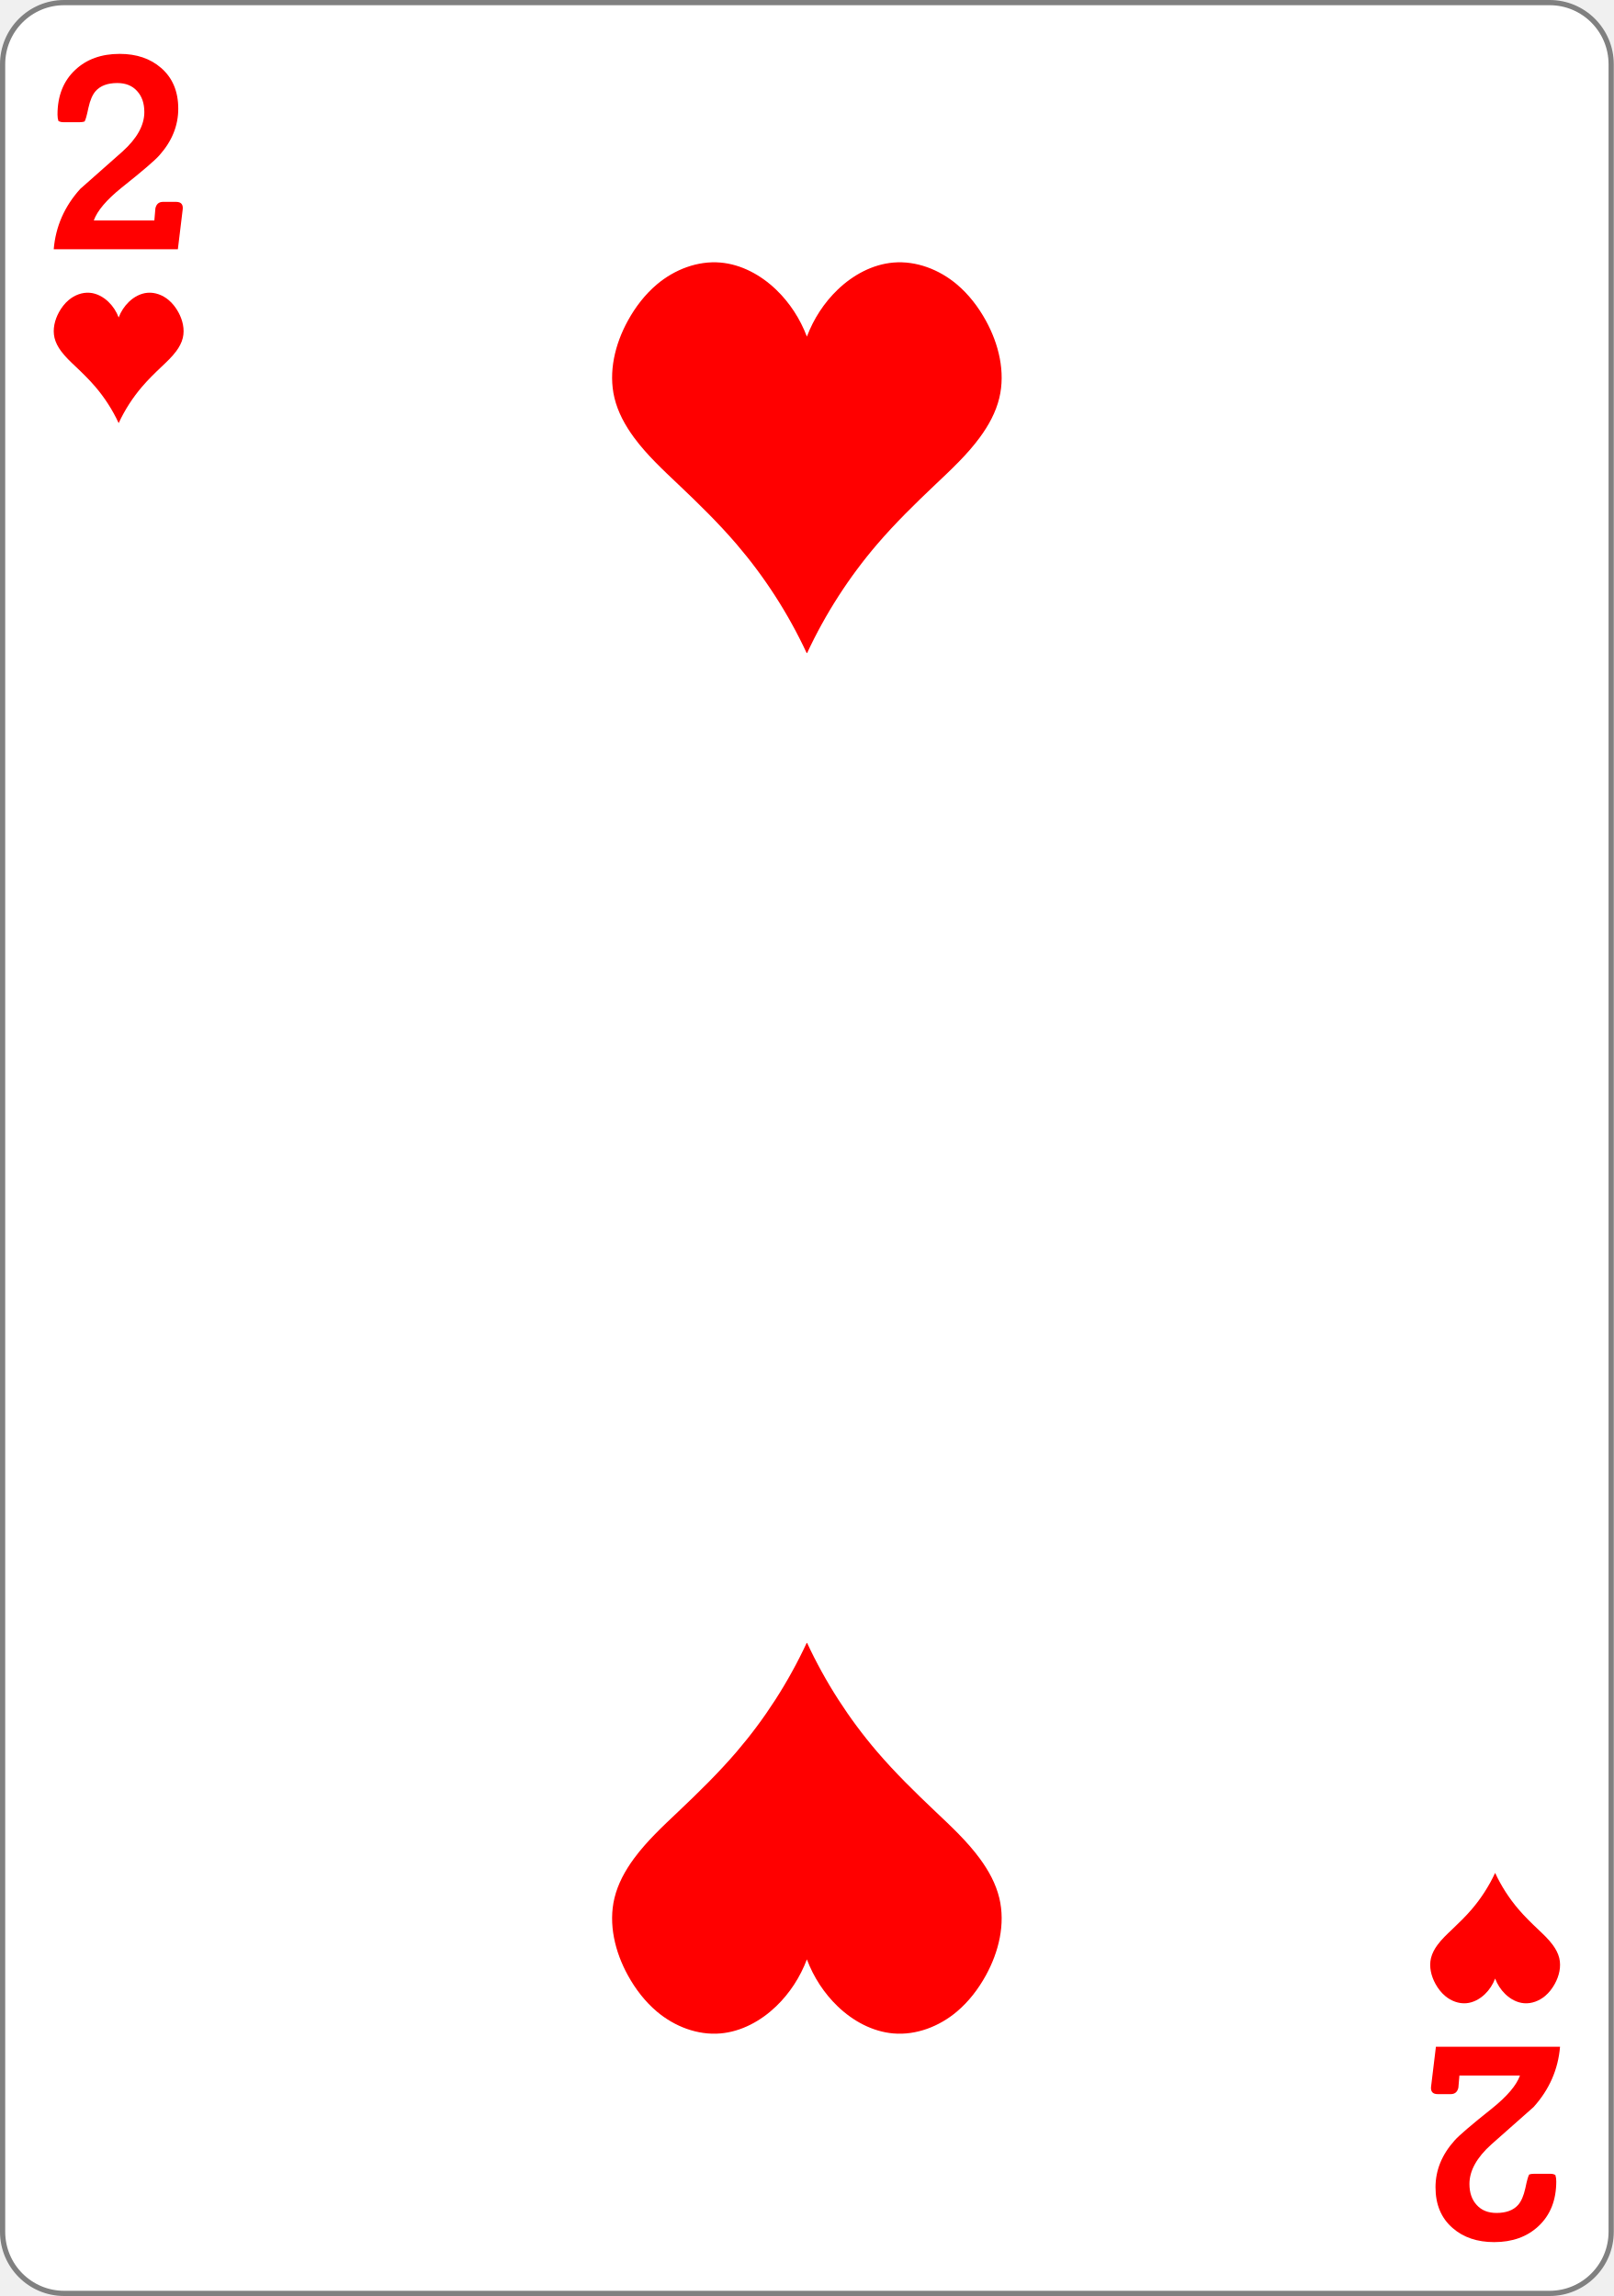
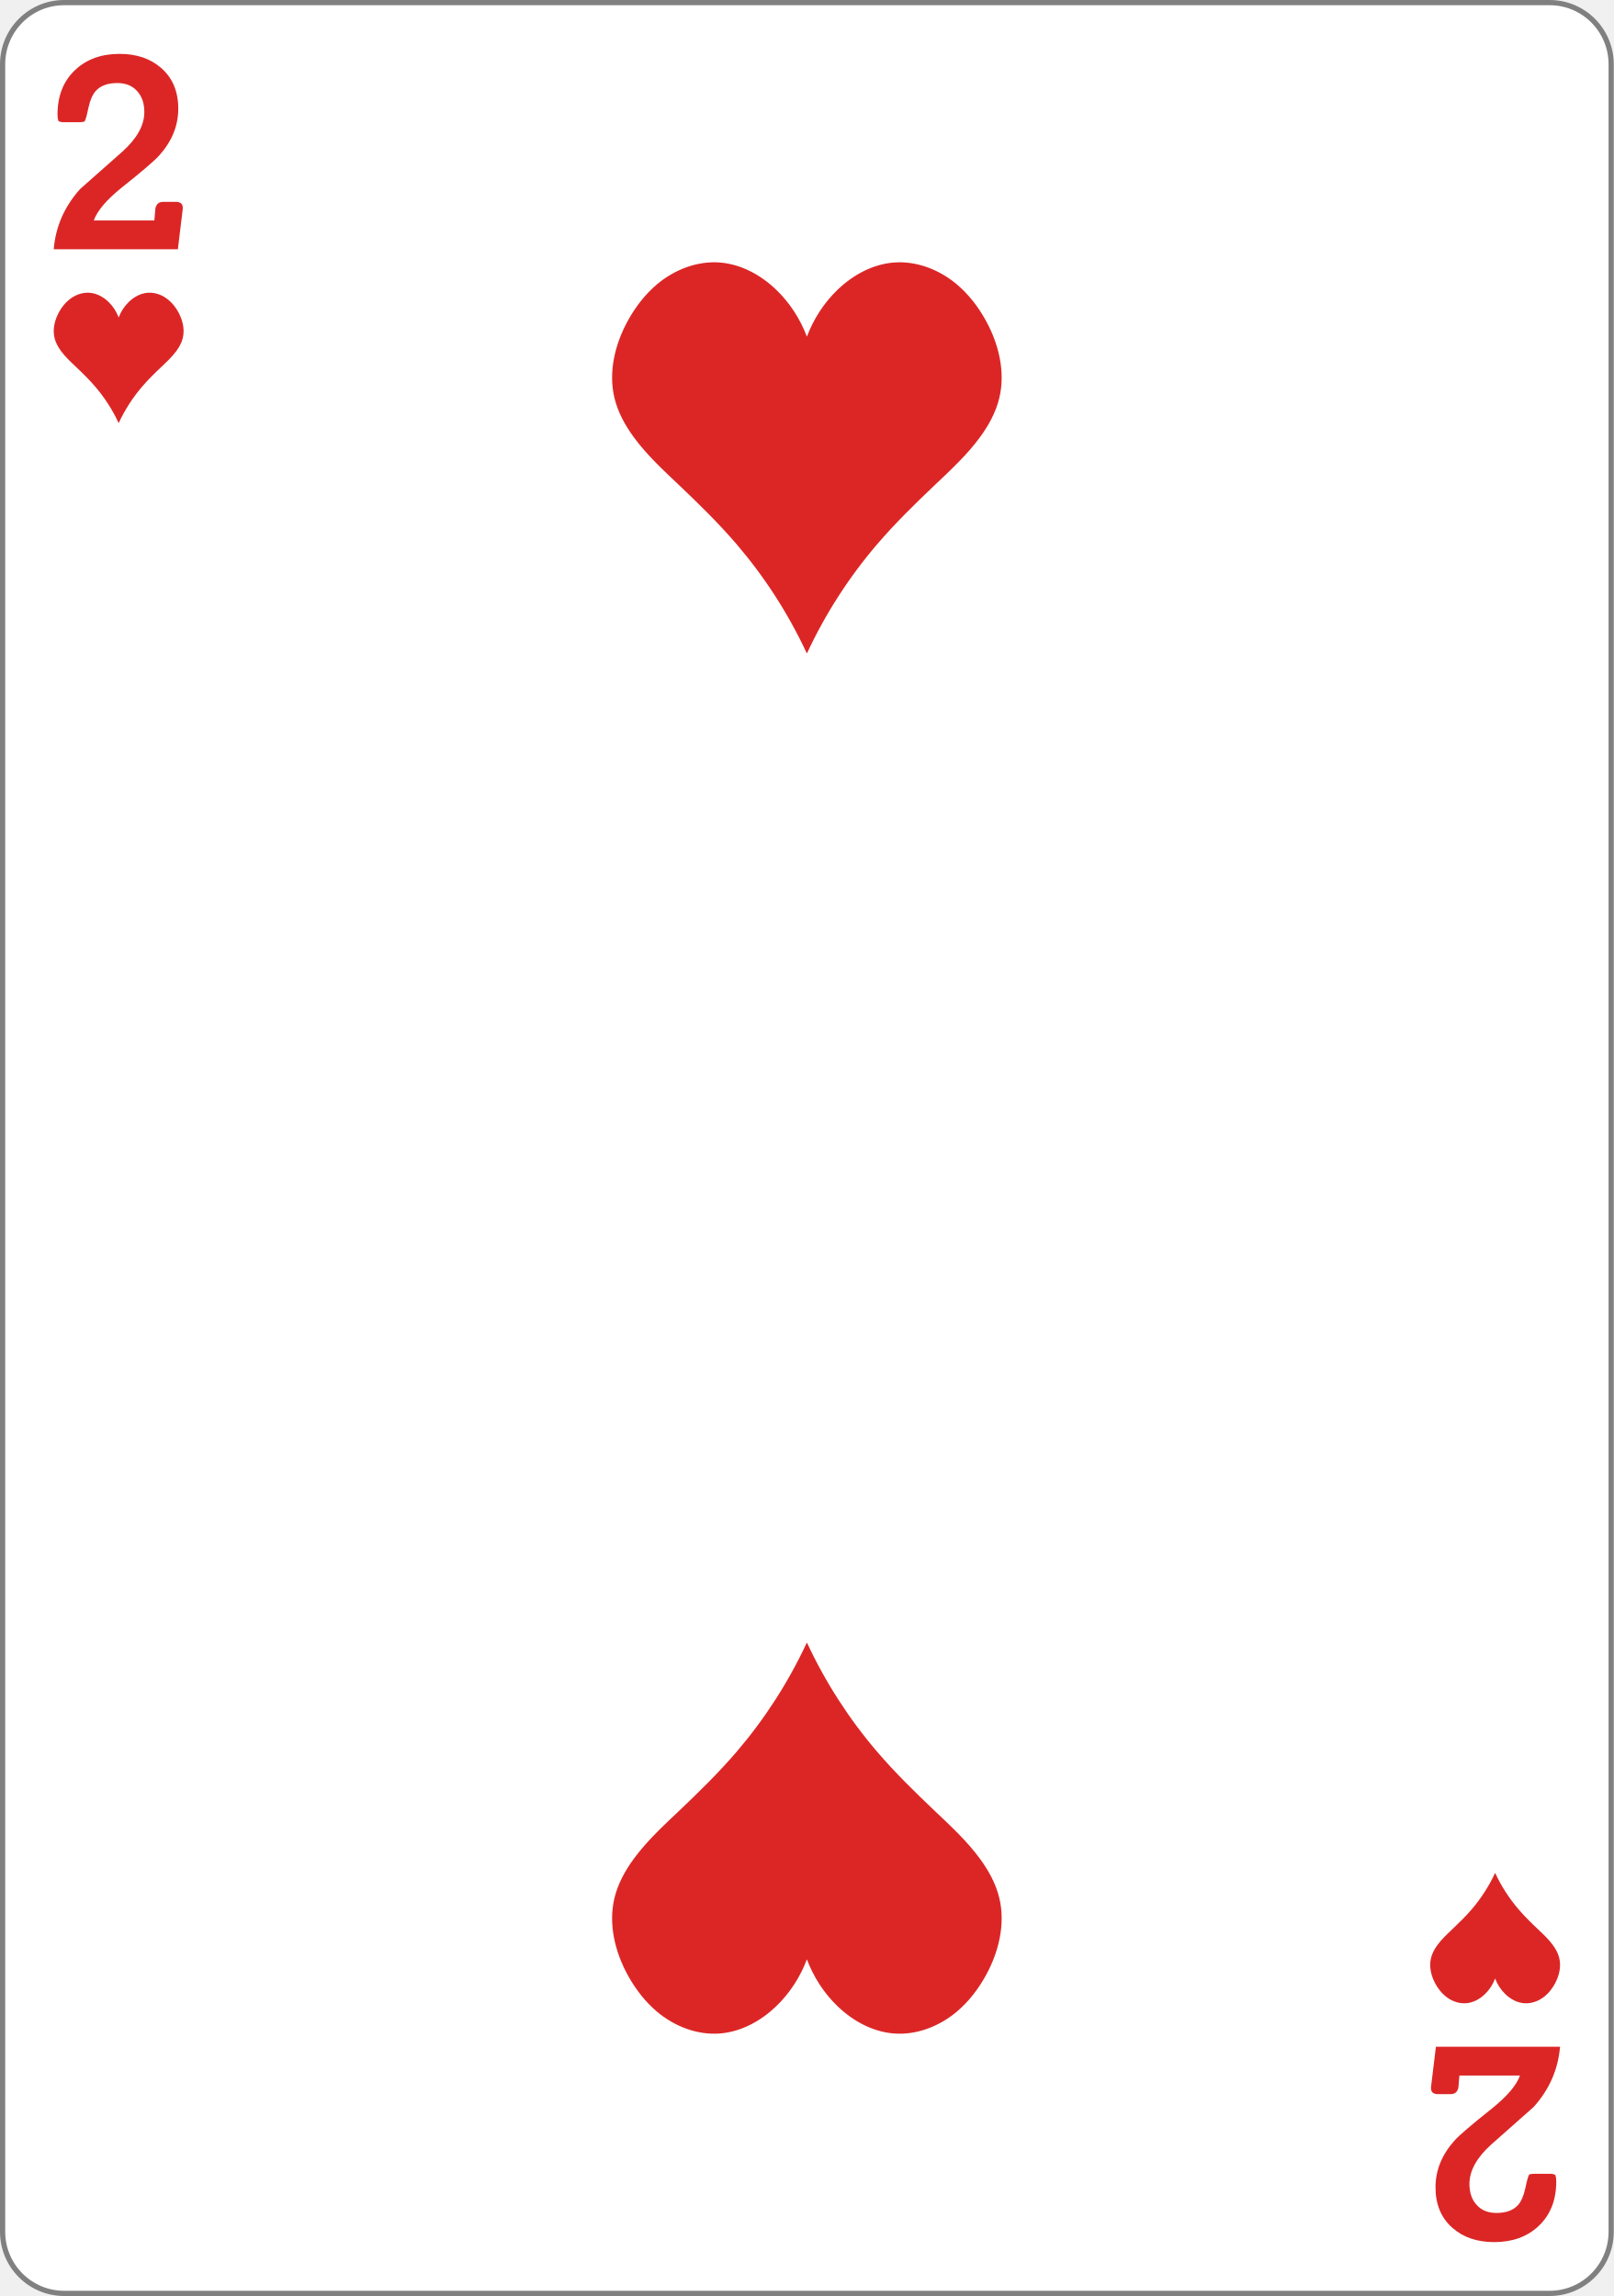
<svg xmlns="http://www.w3.org/2000/svg" width="234" height="333" id="svg2" version="1.1">
  <defs id="defs4" />
  <g id="layer1" transform="translate(0,-719.3622)">
    <g id="g913">
      <rect rx="8.919" ry="8.946" y="719.74" x="0.378" height="332.244" width="233.244" id="rect4266" style="fill:#ffffff;fill-opacity:1;stroke:#808080;stroke-width:0.756;stroke-linecap:butt;stroke-linejoin:miter;stroke-miterlimit:4;stroke-dasharray:none;stroke-opacity:1" />
      <g transform="matrix(0.07348588,0,0,0.07370838,-248.0173,933.6006)" id="g4233" style="fill:none;stroke:#000000;stroke-width:3.181;stroke-opacity:1" />
      <g clip-path="none" style="fill:none;stroke:#000000;stroke-width:3.181;stroke-opacity:1" id="g4211" transform="matrix(0.07348588,0,0,0.07370838,-248.0173,933.6006)" />
      <g transform="matrix(0.07348588,0,0,0.07370838,-248.0173,933.6006)" id="g4227" style="fill:none;stroke:#000000;stroke-width:3.181;stroke-opacity:1" />
-       <path id="path3940-9-0" d="m 17.195,780.702 c -0.884,-1.899 -2.026,-3.673 -3.382,-5.256 -0.875,-1.021 -1.836,-1.962 -2.81,-2.885 -0.761,-0.721 -1.535,-1.439 -2.158,-2.286 -0.421,-0.573 -0.772,-1.21 -0.939,-1.904 -0.303,-1.258 0.027,-2.607 0.648,-3.737 0.364,-0.662 0.83,-1.27 1.404,-1.754 0.852,-0.719 1.965,-1.149 3.068,-1.055 1.012,0.086 1.957,0.603 2.696,1.312 0.653,0.628 1.162,1.411 1.485,2.268 0.323,-0.858 0.832,-1.64 1.485,-2.268 0.738,-0.709 1.684,-1.226 2.696,-1.312 1.103,-0.094 2.215,0.336 3.068,1.055 0.574,0.484 1.04,1.093 1.404,1.754 0.622,1.13 0.951,2.479 0.648,3.737 -0.167,0.695 -0.518,1.332 -0.939,1.904 -0.623,0.848 -1.397,1.565 -2.158,2.286 -0.974,0.923 -1.936,1.864 -2.81,2.885 -1.356,1.584 -2.498,3.358 -3.382,5.256" style="fill:#ff0000;fill-opacity:1;stroke:none;stroke-width:1" />
-       <path id="path3940-9-6-6" d="m 216.784,991.022 c -0.884,1.899 -2.026,3.673 -3.382,5.256 -0.875,1.021 -1.836,1.962 -2.81,2.885 -0.761,0.721 -1.535,1.439 -2.158,2.286 -0.421,0.573 -0.772,1.21 -0.939,1.905 -0.303,1.258 0.027,2.607 0.648,3.737 0.364,0.662 0.83,1.27 1.404,1.754 0.852,0.719 1.965,1.149 3.068,1.055 1.012,-0.086 1.957,-0.603 2.696,-1.312 0.653,-0.628 1.162,-1.411 1.485,-2.268 0.323,0.858 0.832,1.64 1.485,2.268 0.738,0.71 1.684,1.226 2.696,1.312 1.103,0.094 2.215,-0.336 3.068,-1.055 0.574,-0.484 1.04,-1.093 1.404,-1.754 0.622,-1.13 0.951,-2.479 0.648,-3.737 -0.167,-0.695 -0.518,-1.332 -0.939,-1.905 -0.623,-0.848 -1.397,-1.565 -2.158,-2.286 -0.974,-0.923 -1.936,-1.864 -2.81,-2.885 -1.356,-1.584 -2.498,-3.358 -3.382,-5.256" style="fill:#ff0000;fill-opacity:1;stroke:none;stroke-width:1" />
-       <path id="path3940-9" d="m 116.967,814.076 c -2.653,-5.696 -6.078,-11.018 -10.147,-15.769 -2.624,-3.064 -5.509,-5.885 -8.431,-8.655 -2.283,-2.164 -4.606,-4.316 -6.474,-6.859 -1.262,-1.718 -2.315,-3.63 -2.817,-5.713 -0.909,-3.774 0.08,-7.82 1.945,-11.21 1.092,-1.985 2.49,-3.811 4.211,-5.263 2.557,-2.157 5.894,-3.446 9.203,-3.165 3.035,0.258 5.872,1.808 8.087,3.936 1.96,1.884 3.486,4.232 4.456,6.805 0.97,-2.573 2.497,-4.921 4.456,-6.805 2.214,-2.128 5.052,-3.678 8.087,-3.936 3.309,-0.281 6.646,1.008 9.203,3.165 1.721,1.452 3.119,3.277 4.211,5.263 1.865,3.39 2.853,7.436 1.945,11.21 -0.502,2.084 -1.555,3.995 -2.817,5.713 -1.868,2.543 -4.191,4.695 -6.474,6.859 -2.922,2.77 -5.807,5.591 -8.431,8.655 -4.069,4.751 -7.494,10.074 -10.147,15.769" style="fill:#ff0000;fill-opacity:1;stroke:none;stroke-width:1" />
-       <path id="path3940-9-6" d="m 116.967,957.648 c -2.653,5.696 -6.078,11.018 -10.147,15.769 -2.624,3.064 -5.509,5.885 -8.431,8.655 -2.283,2.164 -4.606,4.316 -6.474,6.859 -1.262,1.718 -2.315,3.63 -2.817,5.713 -0.909,3.774 0.08,7.82 1.945,11.21 1.092,1.986 2.49,3.811 4.211,5.263 2.557,2.157 5.894,3.446 9.203,3.165 3.035,-0.258 5.872,-1.808 8.087,-3.936 1.96,-1.884 3.486,-4.232 4.456,-6.805 0.97,2.573 2.497,4.921 4.456,6.805 2.214,2.128 5.052,3.678 8.087,3.936 3.309,0.281 6.646,-1.008 9.203,-3.165 1.721,-1.452 3.119,-3.277 4.211,-5.263 1.865,-3.39 2.853,-7.436 1.945,-11.21 -0.502,-2.084 -1.555,-3.995 -2.817,-5.713 -1.868,-2.543 -4.191,-4.695 -6.474,-6.859 -2.922,-2.77 -5.807,-5.591 -8.431,-8.655 -4.069,-4.751 -7.494,-10.074 -10.147,-15.769" style="fill:#ff0000;fill-opacity:1;stroke:none;stroke-width:1" />
-       <g id="text3755-0" style="font-style:normal;font-variant:normal;font-weight:bold;font-stretch:normal;font-size:3.772px;line-height:0%;font-family:'Levenim MT';-inkscape-font-specification:'Sans Bold';letter-spacing:0px;word-spacing:0px;fill:#ff0000;fill-opacity:1;stroke:none;stroke-width:1" transform="scale(0.9810549,1.019311)" aria-label="2">
+       <path id="path3940-9-0" d="m 17.195,780.702 c -0.884,-1.899 -2.026,-3.673 -3.382,-5.256 -0.875,-1.021 -1.836,-1.962 -2.81,-2.885 -0.761,-0.721 -1.535,-1.439 -2.158,-2.286 -0.421,-0.573 -0.772,-1.21 -0.939,-1.904 -0.303,-1.258 0.027,-2.607 0.648,-3.737 0.364,-0.662 0.83,-1.27 1.404,-1.754 0.852,-0.719 1.965,-1.149 3.068,-1.055 1.012,0.086 1.957,0.603 2.696,1.312 0.653,0.628 1.162,1.411 1.485,2.268 0.323,-0.858 0.832,-1.64 1.485,-2.268 0.738,-0.709 1.684,-1.226 2.696,-1.312 1.103,-0.094 2.215,0.336 3.068,1.055 0.574,0.484 1.04,1.093 1.404,1.754 0.622,1.13 0.951,2.479 0.648,3.737 -0.167,0.695 -0.518,1.332 -0.939,1.904 -0.623,0.848 -1.397,1.565 -2.158,2.286 -0.974,0.923 -1.936,1.864 -2.81,2.885 -1.356,1.584 -2.498,3.358 -3.382,5.256" style="fill:#dc2626;fill-opacity:1;stroke:none;stroke-width:1" />
+       <path id="path3940-9-6-6" d="m 216.784,991.022 c -0.884,1.899 -2.026,3.673 -3.382,5.256 -0.875,1.021 -1.836,1.962 -2.81,2.885 -0.761,0.721 -1.535,1.439 -2.158,2.286 -0.421,0.573 -0.772,1.21 -0.939,1.905 -0.303,1.258 0.027,2.607 0.648,3.737 0.364,0.662 0.83,1.27 1.404,1.754 0.852,0.719 1.965,1.149 3.068,1.055 1.012,-0.086 1.957,-0.603 2.696,-1.312 0.653,-0.628 1.162,-1.411 1.485,-2.268 0.323,0.858 0.832,1.64 1.485,2.268 0.738,0.71 1.684,1.226 2.696,1.312 1.103,0.094 2.215,-0.336 3.068,-1.055 0.574,-0.484 1.04,-1.093 1.404,-1.754 0.622,-1.13 0.951,-2.479 0.648,-3.737 -0.167,-0.695 -0.518,-1.332 -0.939,-1.905 -0.623,-0.848 -1.397,-1.565 -2.158,-2.286 -0.974,-0.923 -1.936,-1.864 -2.81,-2.885 -1.356,-1.584 -2.498,-3.358 -3.382,-5.256" style="fill:#dc2626;fill-opacity:1;stroke:none;stroke-width:1" />
+       <path id="path3940-9" d="m 116.967,814.076 c -2.653,-5.696 -6.078,-11.018 -10.147,-15.769 -2.624,-3.064 -5.509,-5.885 -8.431,-8.655 -2.283,-2.164 -4.606,-4.316 -6.474,-6.859 -1.262,-1.718 -2.315,-3.63 -2.817,-5.713 -0.909,-3.774 0.08,-7.82 1.945,-11.21 1.092,-1.985 2.49,-3.811 4.211,-5.263 2.557,-2.157 5.894,-3.446 9.203,-3.165 3.035,0.258 5.872,1.808 8.087,3.936 1.96,1.884 3.486,4.232 4.456,6.805 0.97,-2.573 2.497,-4.921 4.456,-6.805 2.214,-2.128 5.052,-3.678 8.087,-3.936 3.309,-0.281 6.646,1.008 9.203,3.165 1.721,1.452 3.119,3.277 4.211,5.263 1.865,3.39 2.853,7.436 1.945,11.21 -0.502,2.084 -1.555,3.995 -2.817,5.713 -1.868,2.543 -4.191,4.695 -6.474,6.859 -2.922,2.77 -5.807,5.591 -8.431,8.655 -4.069,4.751 -7.494,10.074 -10.147,15.769" style="fill:#dc2626;fill-opacity:1;stroke:none;stroke-width:1" />
+       <path id="path3940-9-6" d="m 116.967,957.648 c -2.653,5.696 -6.078,11.018 -10.147,15.769 -2.624,3.064 -5.509,5.885 -8.431,8.655 -2.283,2.164 -4.606,4.316 -6.474,6.859 -1.262,1.718 -2.315,3.63 -2.817,5.713 -0.909,3.774 0.08,7.82 1.945,11.21 1.092,1.986 2.49,3.811 4.211,5.263 2.557,2.157 5.894,3.446 9.203,3.165 3.035,-0.258 5.872,-1.808 8.087,-3.936 1.96,-1.884 3.486,-4.232 4.456,-6.805 0.97,2.573 2.497,4.921 4.456,6.805 2.214,2.128 5.052,3.678 8.087,3.936 3.309,0.281 6.646,-1.008 9.203,-3.165 1.721,-1.452 3.119,-3.277 4.211,-5.263 1.865,-3.39 2.853,-7.436 1.945,-11.21 -0.502,-2.084 -1.555,-3.995 -2.817,-5.713 -1.868,-2.543 -4.191,-4.695 -6.474,-6.859 -2.922,-2.77 -5.807,-5.591 -8.431,-8.655 -4.069,-4.751 -7.494,-10.074 -10.147,-15.769" style="fill:#dc2626;fill-opacity:1;stroke:none;stroke-width:1" />
+       <g id="text3755-0" style="font-style:normal;font-variant:normal;font-weight:bold;font-stretch:normal;font-size:3.772px;line-height:0%;font-family:'Levenim MT';-inkscape-font-specification:'Sans Bold';letter-spacing:0px;word-spacing:0px;fill:#dc2626;fill-opacity:1;stroke:none;stroke-width:1" transform="scale(0.9810549,1.019311)" aria-label="2">
        <path id="path893" style="font-size:39.346px;line-height:1.25;stroke-width:1" d="m 27,735.552 -0.711,5.648 H 7.941 q 0.423,-4.861 3.919,-8.588 l 6.225,-5.303 q 3.247,-2.805 3.247,-5.629 0,-1.883 -1.076,-2.997 -1.057,-1.134 -2.92,-1.134 -2.152,0 -3.208,1.153 -0.692,0.768 -1.057,2.363 -0.365,1.691 -0.576,1.96 -0.307,0.096 -0.711,0.096 H 9.363 q -0.423,0 -0.73,-0.173 -0.134,-0.403 -0.134,-0.903 0,-4.015 2.632,-6.378 2.517,-2.267 6.551,-2.267 3.746,0 6.129,1.998 2.536,2.113 2.536,5.802 0,3.631 -2.805,6.647 -0.98,1.076 -5.571,4.592 -3.343,2.594 -4.111,4.669 h 8.953 l 0.154,-1.729 q 0.211,-0.922 1.134,-0.922 h 1.921 q 1.114,0 0.98,1.095 z" />
      </g>
-       <g id="text3755-2-2" style="font-style:normal;font-variant:normal;font-weight:bold;font-stretch:normal;font-size:3.772px;line-height:0%;font-family:'Levenim MT';-inkscape-font-specification:'Sans Bold';letter-spacing:0px;word-spacing:0px;fill:#ff0000;fill-opacity:1;stroke:none;stroke-width:1" transform="scale(-0.9810549,-1.019311)" aria-label="2">
+       <g id="text3755-2-2" style="font-style:normal;font-variant:normal;font-weight:bold;font-stretch:normal;font-size:3.772px;line-height:0%;font-family:'Levenim MT';-inkscape-font-specification:'Sans Bold';letter-spacing:0px;word-spacing:0px;fill:#dc2626;fill-opacity:1;stroke:none;stroke-width:1" transform="scale(-0.9810549,-1.019311)" aria-label="2">
        <path id="path896" style="font-size:39.346px;line-height:1.25;stroke-width:1" d="m -211.519,-1002.606 -0.711,5.648 h -18.347 q 0.423,-4.861 3.919,-8.588 l 6.225,-5.303 q 3.247,-2.805 3.247,-5.629 0,-1.883 -1.076,-2.997 -1.057,-1.133 -2.92,-1.133 -2.152,0 -3.208,1.153 -0.692,0.768 -1.057,2.363 -0.365,1.691 -0.576,1.96 -0.307,0.096 -0.711,0.096 h -2.421 q -0.423,0 -0.73,-0.173 -0.134,-0.404 -0.134,-0.903 0,-4.015 2.632,-6.378 2.517,-2.267 6.551,-2.267 3.746,0 6.129,1.998 2.536,2.113 2.536,5.802 0,3.631 -2.805,6.647 -0.98,1.076 -5.571,4.592 -3.343,2.594 -4.111,4.668 h 8.953 l 0.154,-1.729 q 0.211,-0.922 1.134,-0.922 h 1.921 q 1.114,0 0.98,1.095 z" />
      </g>
    </g>
  </g>
</svg>
